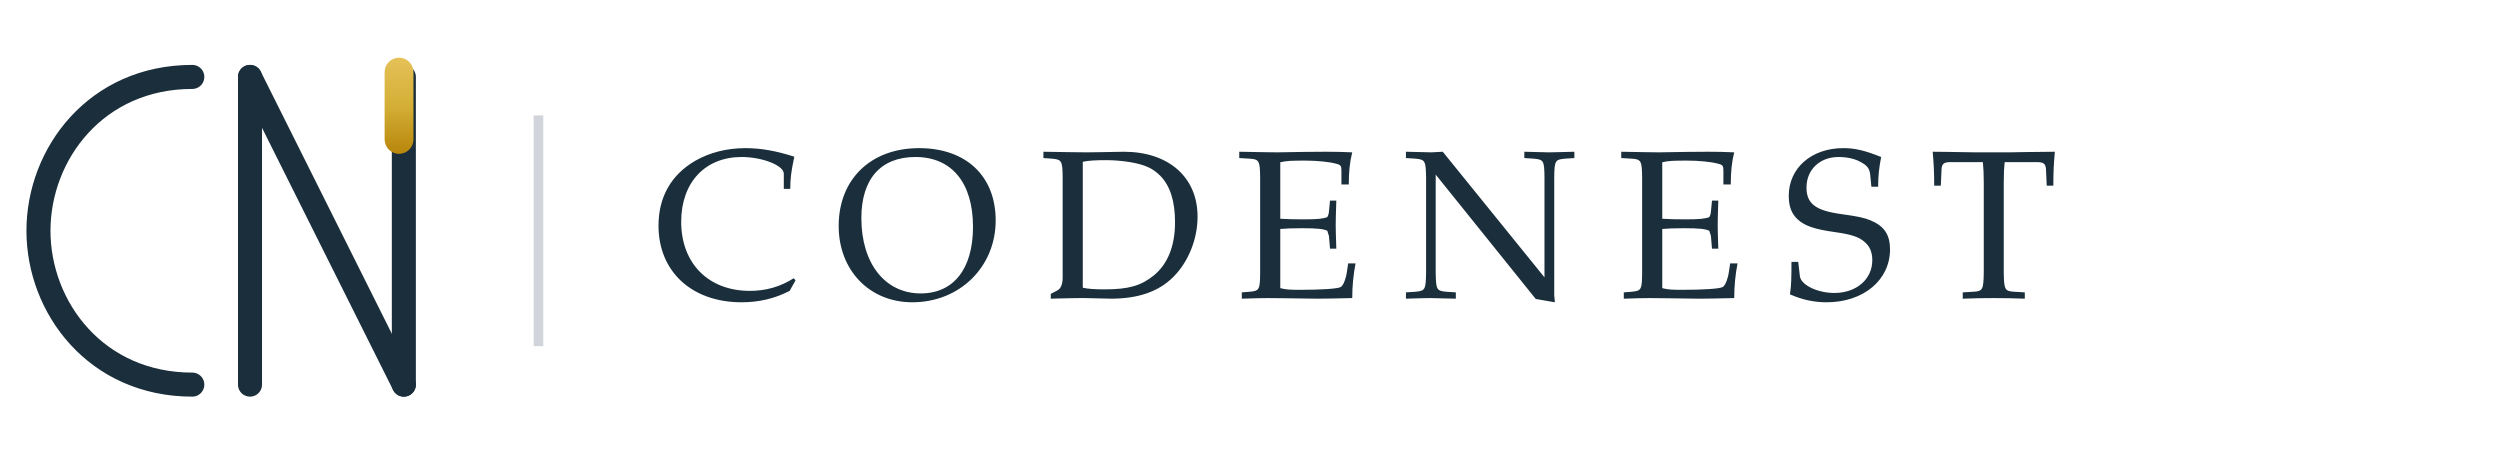
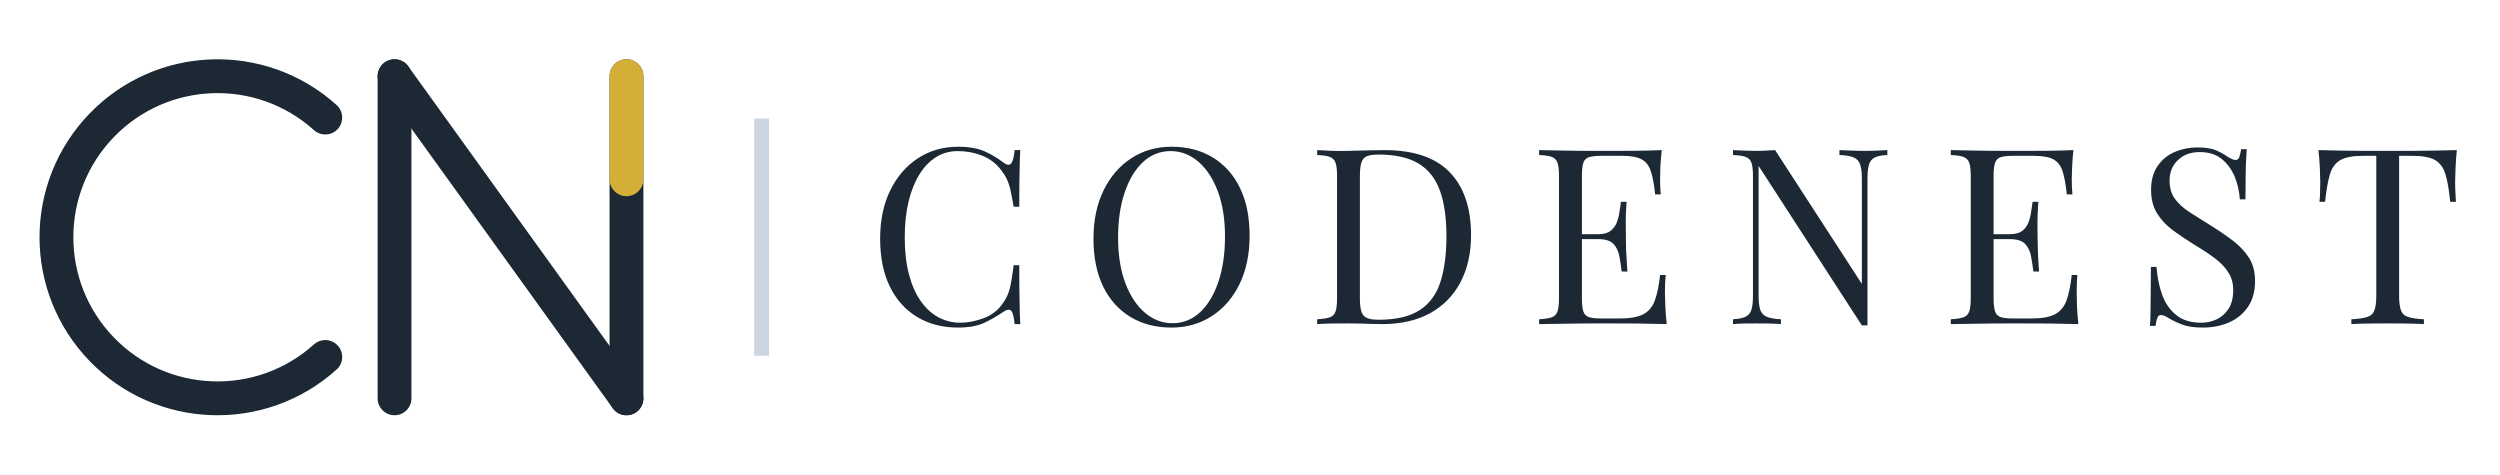
- <svg xmlns="http://www.w3.org/2000/svg" width="260" height="48" viewBox="0 0 260 48" role="img" aria-labelledby="logo-title logo-desc">
-   <defs>
-     <linearGradient id="goldAccent" x1="0%" y1="0%" x2="100%" y2="100%">
-       <stop offset="0%" stop-color="#B8860B" />
-       <stop offset="50%" stop-color="#D4AF37" />
-       <stop offset="100%" stop-color="#B8860B" />
-     </linearGradient>
-     <linearGradient id="goldShine" x1="0%" y1="0%" x2="0%" y2="100%">
-       <stop offset="0%" stop-color="#E5C158" />
-       <stop offset="50%" stop-color="#D4AF37" />
-       <stop offset="100%" stop-color="#B8860B" />
-     </linearGradient>
-   </defs>
-   <g fill="none" fill-rule="evenodd">
-     <g transform="translate(4, 6)">
-       <path d="M16 2 C6 2, 0 10, 0 18 C0 26, 6 34, 16 34" stroke="#1a2e3b" stroke-width="2.5" stroke-linecap="round" fill="none" />
-       <path d="M22 34 L22 2" stroke="#1a2e3b" stroke-width="2.5" stroke-linecap="round" fill="none" />
-       <path d="M22 2 L38 34" stroke="#1a2e3b" stroke-width="2.5" stroke-linecap="round" fill="none" />
-       <path d="M38 34 L38 2" stroke="#1a2e3b" stroke-width="2.5" stroke-linecap="round" fill="none" />
-       <rect x="36" y="0" width="3" height="10" rx="1.5" fill="url(#goldShine)" />
-     </g>
-     <line x1="56" y1="12" x2="56" y2="36" stroke="#d1d5db" stroke-width="1" />
-     <text x="68" y="31" font-family="Georgia, 'Palatino Linotype', 'Book Antiqua', Palatino, serif" font-size="22" font-weight="400" letter-spacing="4" fill="#1a2e3b">CODENEST</text>
-     <line x1="68" y1="36" x2="118" y2="36" stroke="url(#goldAccent)" stroke-width="1.5" stroke-linecap="round" />
+ <svg xmlns="http://www.w3.org/2000/svg" width="253" height="48" viewBox="0 0 253 48" role="img" aria-labelledby="cn-logo-title cn-logo-desc">
+   <g transform="translate(4 6) scale(0.326)">
+     <path d="M88.707 18.093 A50 50 0 1 0 88.707 92.407" stroke="#1c2833" stroke-width="10.5" stroke-linecap="round" fill="none" />
+     <path d="M110.207 105.25 L110.207 5.25" stroke="#1c2833" stroke-width="10.5" stroke-linecap="round" fill="none" />
+     <path d="M110.207 5.25 L182.207 105.25" stroke="#1c2833" stroke-width="10.5" stroke-linecap="round" fill="none" />
+     <path d="M182.207 105.25 L182.207 5.25" stroke="#1c2833" stroke-width="10.5" stroke-linecap="round" fill="none" />
+     <path d="M182.207 37.25 L182.207 5.25" stroke="#D4AF37" stroke-width="10.5" stroke-linecap="round" fill="none" />
  </g>
+   <line x1="77.072" y1="12" x2="77.072" y2="36" stroke="#cbd5e1" stroke-width="1.5" />
+   <path d="M96.98 14.85L96.98 14.85Q98.62 14.85 99.68 15.33Q100.74 15.82 101.56 16.46L101.56 16.46Q102.06 16.84 102.32 16.55Q102.58 16.26 102.68 15.19L102.68 15.19L103.25 15.19Q103.2 16.11 103.18 17.43Q103.15 18.75 103.15 20.92L103.15 20.92L102.58 20.92Q102.4 19.85 102.25 19.21Q102.11 18.58 101.89 18.13Q101.68 17.68 101.33 17.23L101.33 17.23Q100.56 16.21 99.39 15.75Q98.23 15.29 96.93 15.29L96.93 15.29Q95.71 15.29 94.73 15.9Q93.75 16.51 93.04 17.66Q92.33 18.8 91.94 20.42Q91.56 22.03 91.56 24.05L91.56 24.05Q91.56 26.14 91.98 27.74Q92.4 29.35 93.16 30.44Q93.92 31.54 94.95 32.1Q95.99 32.66 97.18 32.66L97.18 32.66Q98.3 32.66 99.52 32.21Q100.74 31.76 101.43 30.77L101.43 30.77Q101.98 30.04 102.19 29.2Q102.4 28.35 102.58 26.84L102.58 26.84L103.15 26.84Q103.15 29.1 103.18 30.48Q103.2 31.86 103.25 32.8L103.25 32.8L102.68 32.8Q102.58 31.74 102.34 31.46Q102.11 31.19 101.56 31.54L101.56 31.54Q100.64 32.18 99.61 32.67Q98.57 33.15 96.96 33.15L96.96 33.15Q94.59 33.15 92.82 32.08Q91.04 31.01 90.05 29Q89.07 26.98 89.07 24.15L89.07 24.15Q89.07 21.36 90.09 19.27Q91.11 17.18 92.89 16.02Q94.67 14.85 96.98 14.85ZM118.57 14.85L118.57 14.85Q120.93 14.85 122.71 15.92Q124.49 16.99 125.47 18.99Q126.46 20.99 126.46 23.85L126.46 23.85Q126.46 26.64 125.45 28.73Q124.44 30.82 122.65 31.98Q120.86 33.15 118.55 33.15L118.55 33.15Q116.18 33.15 114.41 32.08Q112.63 31.01 111.64 29Q110.66 26.98 110.66 24.15L110.66 24.15Q110.66 21.36 111.68 19.27Q112.7 17.18 114.48 16.02Q116.26 14.85 118.57 14.85ZM118.47 15.29L118.47 15.29Q116.86 15.29 115.66 16.41Q114.47 17.53 113.81 19.5Q113.15 21.46 113.15 24.05L113.15 24.05Q113.15 26.69 113.88 28.64Q114.62 30.59 115.87 31.65Q117.13 32.71 118.65 32.71L118.65 32.71Q120.26 32.71 121.46 31.59Q122.65 30.47 123.31 28.49Q123.97 26.51 123.97 23.95L123.97 23.95Q123.97 21.29 123.24 19.35Q122.5 17.41 121.26 16.35Q120.01 15.29 118.47 15.29ZM140.09 15.19L140.09 15.19Q144.54 15.19 146.7 17.42Q148.87 19.65 148.87 23.8L148.87 23.8Q148.87 26.51 147.81 28.54Q146.75 30.57 144.74 31.69Q142.72 32.8 139.86 32.8L139.86 32.8Q139.49 32.8 138.87 32.78Q138.25 32.76 137.59 32.74Q136.93 32.73 136.38 32.73L136.38 32.73Q135.51 32.73 134.66 32.74Q133.82 32.76 133.3 32.8L133.3 32.8L133.3 32.31Q134.14 32.26 134.58 32.11Q135.01 31.96 135.16 31.51Q135.31 31.06 135.31 30.17L135.31 30.17L135.31 17.83Q135.31 16.91 135.16 16.48Q135.01 16.04 134.58 15.88Q134.14 15.72 133.3 15.69L133.3 15.69L133.3 15.19Q133.82 15.22 134.66 15.26Q135.51 15.29 136.33 15.27L136.33 15.27Q137.2 15.24 138.3 15.22Q139.39 15.19 140.09 15.19ZM139.47 15.64L139.47 15.64Q138.32 15.64 137.97 16.07Q137.62 16.49 137.62 17.78L137.62 17.78L137.62 30.22Q137.62 31.51 137.99 31.93Q138.35 32.36 139.49 32.36L139.49 32.36Q142.2 32.36 143.69 31.37Q145.19 30.39 145.78 28.5Q146.38 26.61 146.38 23.9L146.38 23.9Q146.38 21.11 145.72 19.29Q145.06 17.46 143.56 16.55Q142.05 15.64 139.47 15.64ZM168.17 15.19L168.17 15.19Q168.07 16.07 168.03 16.89Q168 17.71 168 18.13L168 18.13Q168 18.58 168.02 18.99Q168.04 19.4 168.07 19.67L168.07 19.67L167.5 19.67Q167.35 18.2 167.07 17.35Q166.8 16.49 166.14 16.13Q165.48 15.77 164.16 15.77L164.16 15.77L162.1 15.77Q161.25 15.77 160.82 15.9Q160.38 16.04 160.23 16.48Q160.09 16.91 160.09 17.83L160.09 17.83L160.09 30.17Q160.09 31.06 160.23 31.51Q160.38 31.96 160.82 32.1Q161.25 32.23 162.1 32.23L162.1 32.23L163.92 32.23Q165.48 32.23 166.29 31.81Q167.1 31.39 167.46 30.43Q167.82 29.47 168 27.83L168 27.83L168.57 27.83Q168.49 28.5 168.49 29.62L168.49 29.62Q168.49 30.09 168.53 30.98Q168.57 31.86 168.67 32.8L168.67 32.8Q167.4 32.76 165.81 32.74Q164.21 32.73 162.97 32.73L162.97 32.73Q162.42 32.73 161.57 32.73Q160.71 32.73 159.71 32.74Q158.72 32.76 157.7 32.77Q156.68 32.78 155.76 32.8L155.76 32.8L155.76 32.31Q156.6 32.26 157.04 32.11Q157.47 31.96 157.62 31.51Q157.77 31.06 157.77 30.17L157.77 30.17L157.77 17.83Q157.77 16.91 157.62 16.48Q157.47 16.04 157.04 15.88Q156.6 15.72 155.76 15.69L155.76 15.69L155.76 15.19Q156.68 15.22 157.7 15.23Q158.72 15.24 159.71 15.26Q160.71 15.27 161.57 15.27Q162.42 15.27 162.97 15.27L162.97 15.27Q164.11 15.27 165.57 15.26Q167.03 15.24 168.17 15.19ZM159.34 23.7L163.89 23.7Q163.89 23.7 163.89 23.95Q163.89 24.2 163.89 24.2L163.89 24.2L159.34 24.2Q159.34 24.2 159.34 23.95Q159.34 23.7 159.34 23.7L159.34 23.7ZM164.04 20.42L164.61 20.42Q164.51 21.84 164.53 22.58Q164.54 23.33 164.54 23.95L164.54 23.95Q164.54 24.57 164.56 25.32Q164.59 26.06 164.69 27.48L164.69 27.48L164.11 27.48Q164.02 26.69 163.88 25.93Q163.74 25.17 163.28 24.68Q162.82 24.2 161.73 24.2L161.73 24.2L161.73 23.7Q162.55 23.7 162.98 23.37Q163.42 23.03 163.62 22.51Q163.82 21.99 163.89 21.43Q163.97 20.87 164.04 20.42L164.04 20.42ZM191 15.19L191 15.19L191 15.69Q190.16 15.72 189.72 15.94Q189.29 16.16 189.14 16.66Q188.99 17.16 188.99 18.08L188.99 18.08L188.99 32.93Q188.84 32.93 188.7 32.93Q188.57 32.93 188.42 32.93L188.42 32.93L177.97 16.79L177.97 29.92Q177.97 30.82 178.13 31.33Q178.29 31.83 178.78 32.05Q179.26 32.26 180.23 32.31L180.23 32.31L180.23 32.8Q179.79 32.76 179.06 32.74Q178.34 32.73 177.7 32.73L177.7 32.73Q177.07 32.73 176.44 32.74Q175.81 32.76 175.38 32.8L175.38 32.8L175.38 32.31Q176.23 32.26 176.66 32.05Q177.1 31.83 177.25 31.33Q177.4 30.82 177.4 29.92L177.4 29.92L177.4 17.83Q177.4 16.91 177.25 16.48Q177.1 16.04 176.66 15.88Q176.23 15.72 175.38 15.69L175.38 15.69L175.38 15.19Q175.81 15.22 176.44 15.24Q177.07 15.27 177.7 15.27L177.7 15.27Q178.24 15.27 178.74 15.24Q179.24 15.22 179.64 15.19L179.64 15.19L188.42 28.73L188.42 18.08Q188.42 17.16 188.25 16.66Q188.09 16.16 187.61 15.94Q187.12 15.72 186.15 15.69L186.15 15.69L186.15 15.19Q186.6 15.22 187.33 15.24Q188.07 15.27 188.69 15.27L188.69 15.27Q189.34 15.27 189.97 15.24Q190.61 15.22 191 15.19ZM209.83 15.19L209.83 15.19Q209.73 16.07 209.7 16.89Q209.66 17.71 209.66 18.13L209.66 18.13Q209.66 18.58 209.68 18.99Q209.71 19.4 209.73 19.67L209.73 19.67L209.16 19.67Q209.01 18.2 208.74 17.35Q208.46 16.49 207.81 16.13Q207.15 15.77 205.83 15.77L205.83 15.77L203.76 15.77Q202.92 15.77 202.48 15.9Q202.05 16.04 201.9 16.48Q201.75 16.91 201.75 17.83L201.75 17.83L201.75 30.17Q201.75 31.06 201.9 31.51Q202.05 31.96 202.48 32.1Q202.92 32.23 203.76 32.23L203.76 32.23L205.58 32.23Q207.15 32.23 207.95 31.81Q208.76 31.39 209.12 30.43Q209.48 29.47 209.66 27.83L209.66 27.83L210.23 27.83Q210.16 28.5 210.16 29.62L210.16 29.62Q210.16 30.09 210.19 30.98Q210.23 31.86 210.33 32.8L210.33 32.8Q209.06 32.76 207.47 32.74Q205.88 32.73 204.63 32.73L204.63 32.73Q204.09 32.73 203.23 32.73Q202.37 32.73 201.38 32.74Q200.38 32.76 199.36 32.77Q198.34 32.78 197.42 32.8L197.42 32.8L197.42 32.31Q198.27 32.26 198.7 32.11Q199.14 31.96 199.29 31.51Q199.44 31.06 199.44 30.17L199.44 30.17L199.44 17.83Q199.44 16.91 199.29 16.48Q199.14 16.04 198.7 15.88Q198.27 15.72 197.42 15.69L197.42 15.69L197.42 15.19Q198.34 15.22 199.36 15.23Q200.38 15.24 201.38 15.26Q202.37 15.27 203.23 15.27Q204.09 15.27 204.63 15.27L204.63 15.27Q205.78 15.27 207.23 15.26Q208.69 15.24 209.83 15.19ZM201 23.7L205.55 23.7Q205.55 23.7 205.55 23.95Q205.55 24.2 205.55 24.2L205.55 24.2L201 24.2Q201 24.2 201 23.95Q201 23.7 201 23.7L201 23.7ZM205.7 20.42L206.28 20.42Q206.18 21.84 206.19 22.58Q206.2 23.33 206.2 23.95L206.2 23.95Q206.2 24.57 206.23 25.32Q206.25 26.06 206.35 27.48L206.35 27.48L205.78 27.48Q205.68 26.69 205.54 25.93Q205.4 25.17 204.94 24.68Q204.48 24.2 203.39 24.2L203.39 24.2L203.39 23.7Q204.21 23.7 204.65 23.37Q205.08 23.03 205.28 22.51Q205.48 21.99 205.55 21.43Q205.63 20.87 205.7 20.42L205.7 20.42ZM222.37 14.92L222.37 14.92Q223.61 14.92 224.26 15.21Q224.91 15.49 225.4 15.84L225.4 15.84Q225.7 16.02 225.89 16.1Q226.07 16.19 226.25 16.19L226.25 16.19Q226.5 16.19 226.61 15.92Q226.72 15.64 226.8 15.1L226.8 15.1L227.37 15.1Q227.34 15.52 227.31 16.1Q227.27 16.69 227.26 17.64Q227.24 18.6 227.24 20.17L227.24 20.17L226.67 20.17Q226.6 18.98 226.15 17.88Q225.7 16.79 224.84 16.09Q223.99 15.39 222.59 15.39L222.59 15.39Q221.27 15.39 220.42 16.19Q219.56 16.99 219.56 18.28L219.56 18.28Q219.56 19.4 220.13 20.16Q220.7 20.92 221.66 21.52Q222.62 22.13 223.74 22.83L223.74 22.83Q225.03 23.63 226.04 24.41Q227.04 25.19 227.63 26.14Q228.21 27.08 228.21 28.43L228.21 28.43Q228.21 30.02 227.49 31.06Q226.77 32.11 225.58 32.63Q224.38 33.15 222.94 33.15L222.94 33.15Q221.62 33.15 220.85 32.85Q220.08 32.56 219.53 32.23L219.53 32.23Q218.99 31.88 218.69 31.88L218.69 31.88Q218.44 31.88 218.33 32.16Q218.21 32.43 218.14 32.98L218.14 32.98L217.57 32.98Q217.62 32.46 217.63 31.75Q217.64 31.04 217.65 29.89Q217.67 28.75 217.67 27.01L217.67 27.01L218.24 27.01Q218.34 28.5 218.8 29.8Q219.26 31.09 220.22 31.87Q221.17 32.66 222.77 32.66L222.77 32.66Q223.59 32.66 224.32 32.32Q225.05 31.98 225.53 31.25Q226 30.52 226 29.35L226 29.35Q226 28.33 225.51 27.57Q225.03 26.81 224.16 26.15Q223.29 25.49 222.12 24.8L222.12 24.8Q220.95 24.07 219.93 23.33Q218.91 22.58 218.3 21.6Q217.69 20.62 217.69 19.22L217.69 19.22Q217.69 17.76 218.35 16.8Q219.01 15.84 220.08 15.38Q221.15 14.92 222.37 14.92ZM248.63 15.19L248.63 15.19Q248.54 16.14 248.5 17.02Q248.46 17.91 248.46 18.38L248.46 18.38Q248.46 18.98 248.49 19.5Q248.51 20.02 248.54 20.42L248.54 20.42L247.96 20.42Q247.79 18.68 247.49 17.67Q247.19 16.66 246.45 16.21Q245.7 15.77 244.13 15.77L244.13 15.77L242.79 15.77L242.79 29.92Q242.79 30.91 242.98 31.41Q243.16 31.91 243.71 32.08Q244.26 32.26 245.3 32.31L245.3 32.31L245.3 32.8Q244.65 32.76 243.66 32.74Q242.67 32.73 241.65 32.73L241.65 32.73Q240.53 32.73 239.54 32.74Q238.56 32.76 237.96 32.8L237.96 32.8L237.96 32.31Q239.01 32.26 239.56 32.08Q240.1 31.91 240.29 31.41Q240.48 30.91 240.48 29.92L240.48 29.92L240.48 15.77L239.13 15.77Q237.59 15.77 236.83 16.21Q236.07 16.66 235.78 17.67Q235.48 18.68 235.3 20.42L235.3 20.42L234.73 20.42Q234.78 20.02 234.79 19.5Q234.81 18.98 234.81 18.38L234.81 18.38Q234.81 17.91 234.77 17.02Q234.73 16.14 234.63 15.19L234.63 15.19Q235.68 15.22 236.91 15.24Q238.14 15.27 239.38 15.27Q240.63 15.27 241.65 15.27L241.65 15.27Q242.67 15.27 243.9 15.27Q245.13 15.27 246.37 15.24Q247.61 15.22 248.63 15.19Z" fill="#1c2833" />
</svg>
